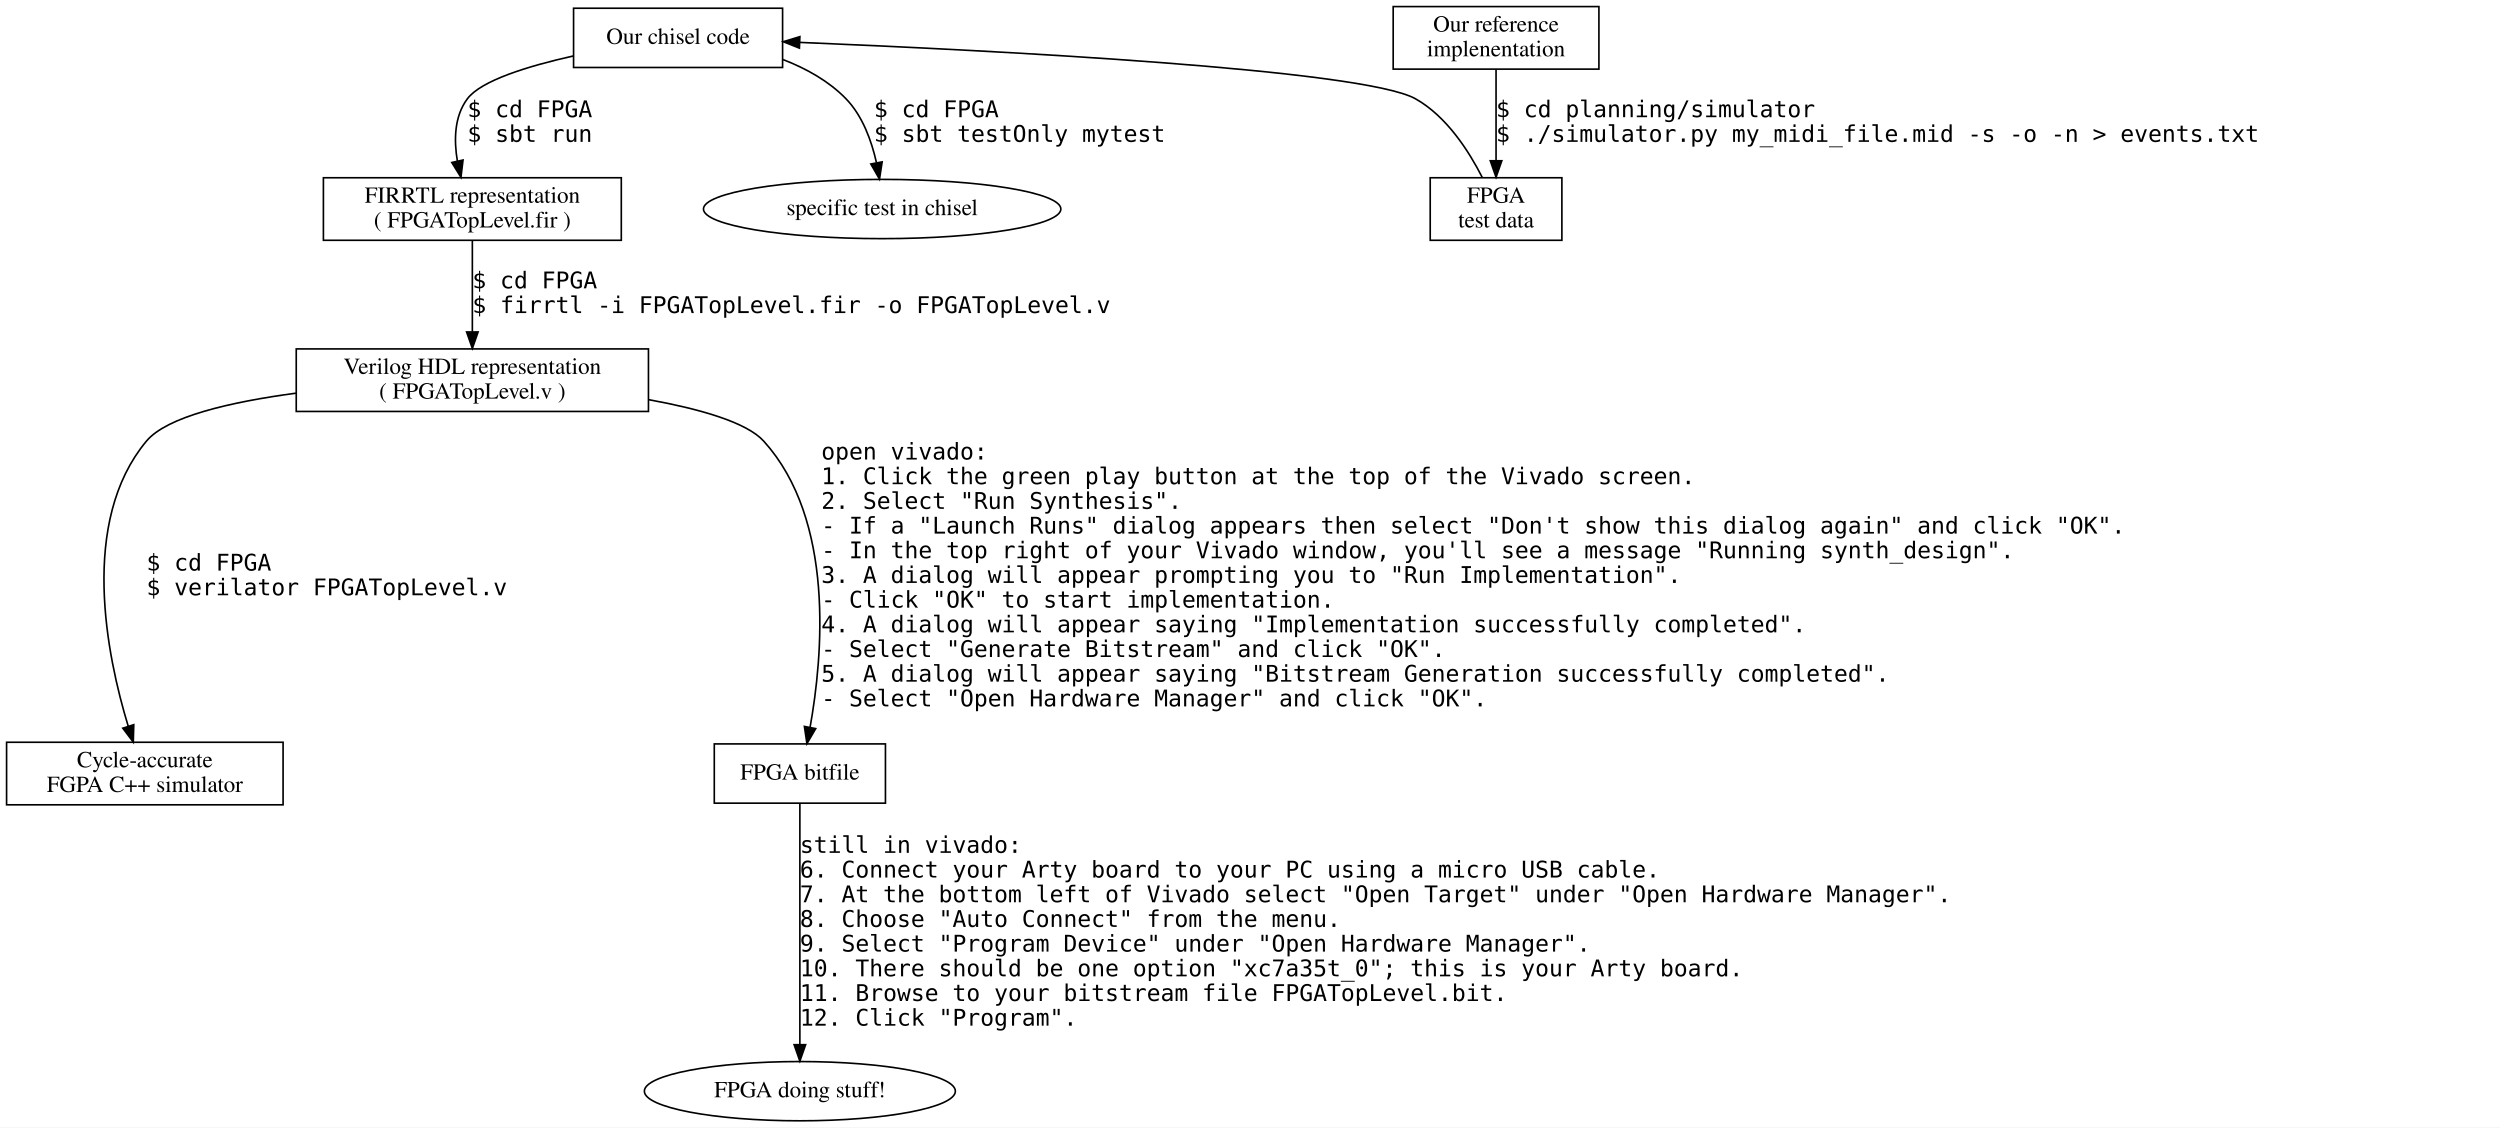
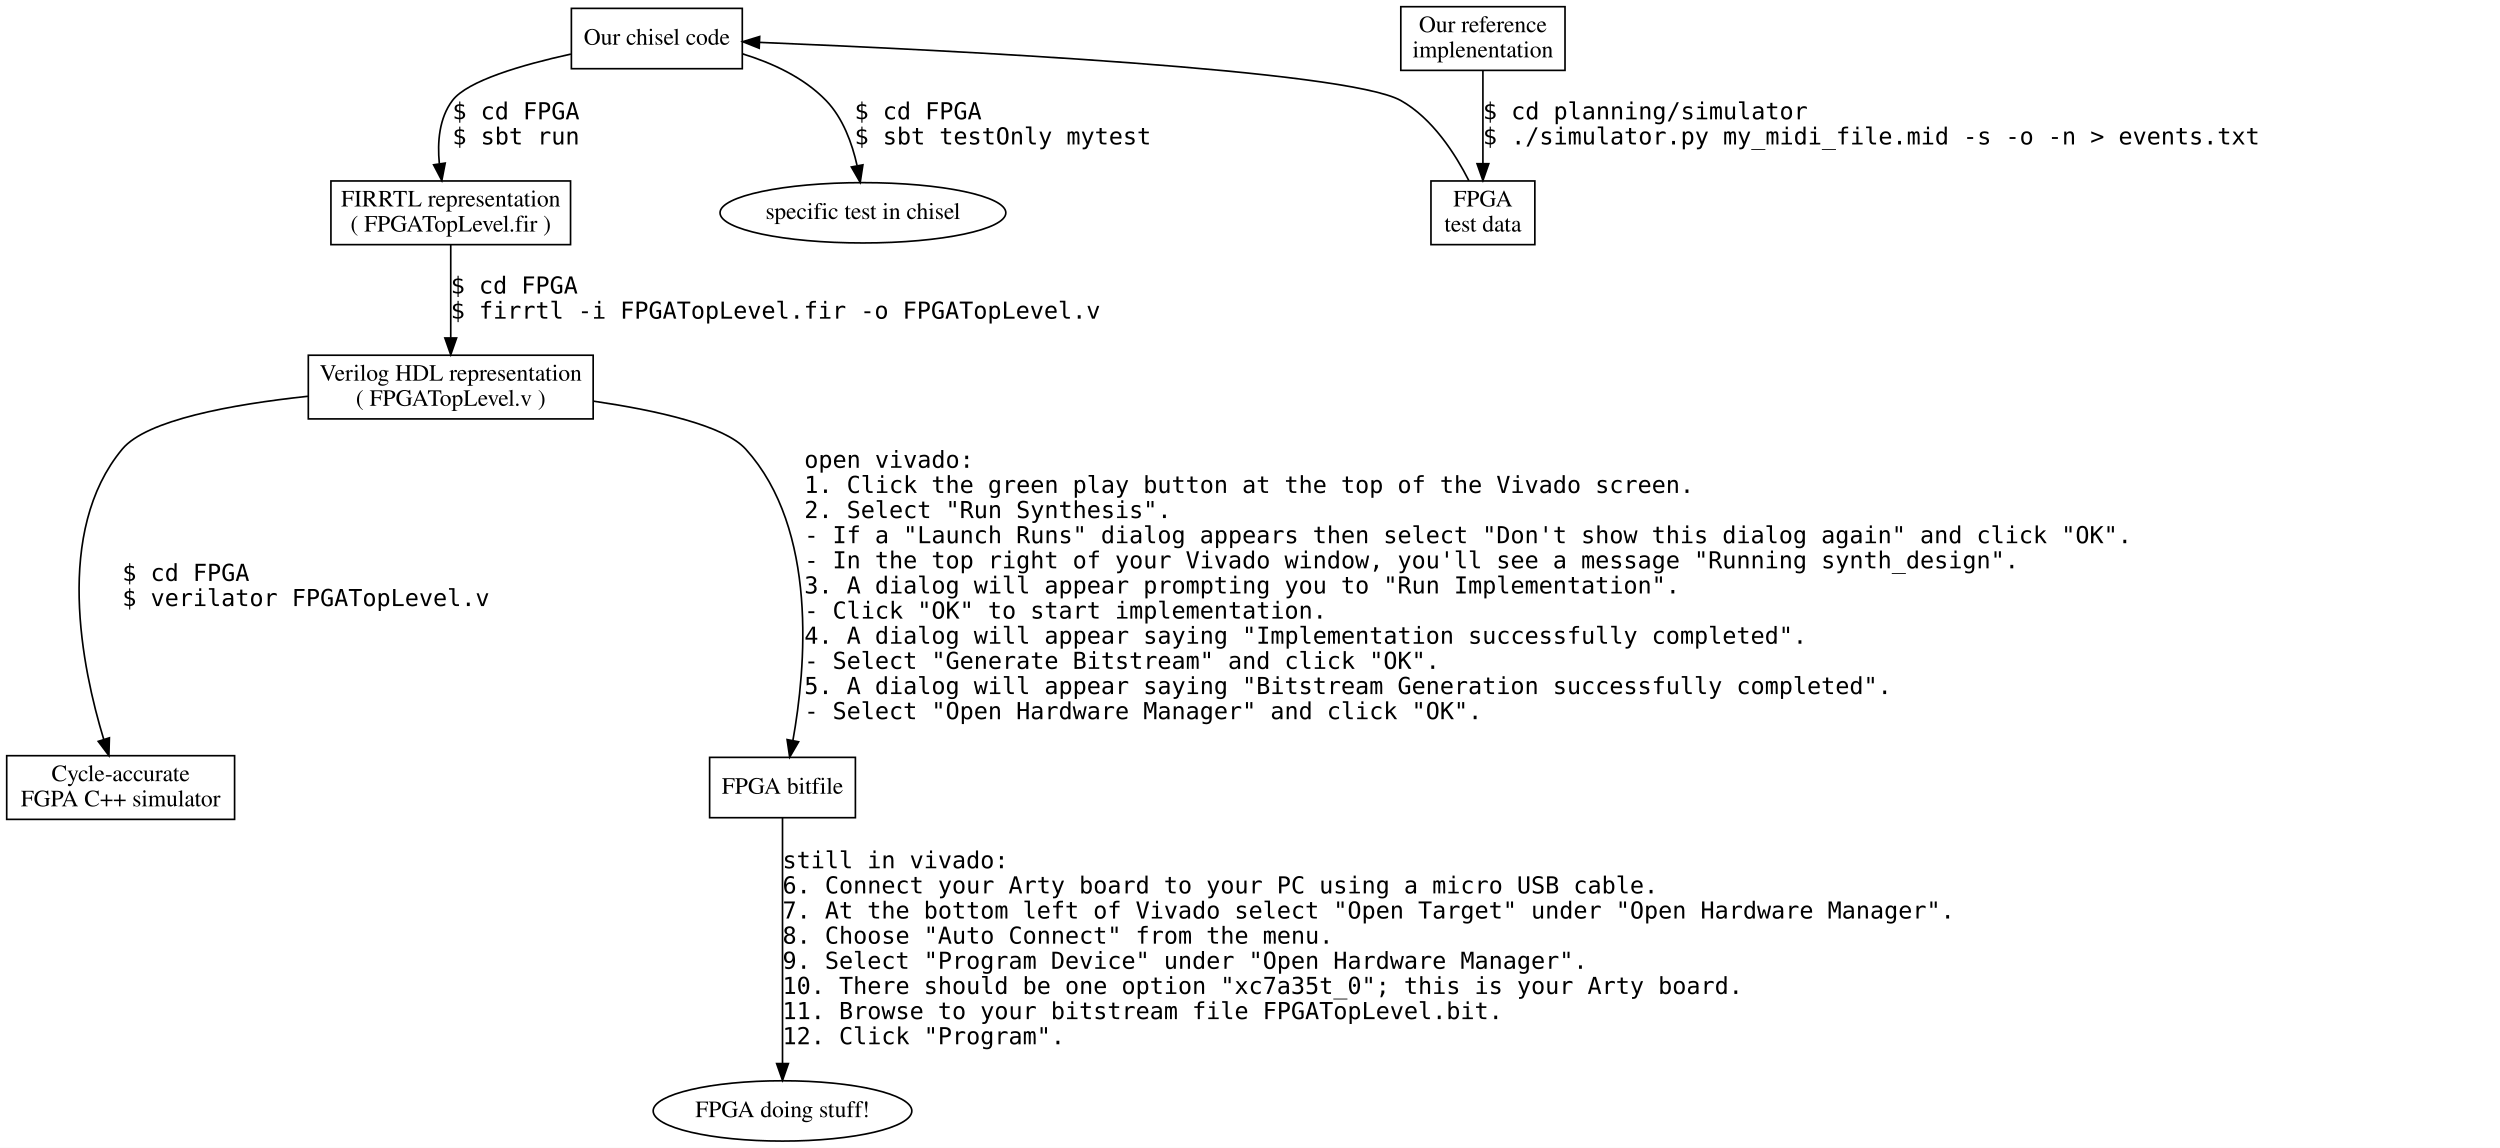
- <svg xmlns="http://www.w3.org/2000/svg" width="1519pt" height="685pt" viewBox="0.00 0.00 1519.00 685.00">
+ <svg xmlns="http://www.w3.org/2000/svg" width="1492pt" height="685pt" viewBox="0.00 0.00 1492.00 685.00">
  <g id="graph0" class="graph" transform="scale(1 1) rotate(0) translate(4 681)">
-     <polygon fill="#ffffff" stroke="transparent" points="-4,4 -4,-681 1515,-681 1515,4 -4,4" />
+     <polygon fill="#ffffff" stroke="transparent" points="-4,4 -4,-681 1488,-681 1488,4 -4,4" />
    <g id="node1" class="node">
-       <polygon fill="#ffffff" stroke="#000000" points="471.5,-676 344.5,-676 344.5,-640 471.5,-640 471.5,-676" />
-       <text text-anchor="middle" x="408" y="-654.3" font-family="Times,serif" font-size="14.00" fill="#000000">Our chisel code</text>
+       <polygon fill="#ffffff" stroke="#000000" points="439,-676 337,-676 337,-640 439,-640 439,-676" />
+       <text text-anchor="middle" x="388" y="-654.3" font-family="Times,serif" font-size="14.00" fill="#000000">Our chisel code</text>
    </g>
    <g id="node3" class="node">
-       <polygon fill="#ffffff" stroke="#000000" points="373.5,-573 192.5,-573 192.5,-535 373.5,-535 373.5,-573" />
-       <text text-anchor="middle" x="283" y="-557.8" font-family="Times,serif" font-size="14.00" fill="#000000">FIRRTL representation</text>
-       <text text-anchor="middle" x="283" y="-542.8" font-family="Times,serif" font-size="14.00" fill="#000000">( FPGATopLevel.fir )</text>
+       <polygon fill="#ffffff" stroke="#000000" points="336.5,-573 193.5,-573 193.5,-535 336.5,-535 336.5,-573" />
+       <text text-anchor="middle" x="265" y="-557.8" font-family="Times,serif" font-size="14.00" fill="#000000">FIRRTL representation</text>
+       <text text-anchor="middle" x="265" y="-542.8" font-family="Times,serif" font-size="14.00" fill="#000000">( FPGATopLevel.fir )</text>
    </g>
    <g id="edge3" class="edge">
-       <path fill="none" stroke="#000000" d="M344.368,-647.004C316.511,-640.769 288.271,-632.001 280,-621 271.994,-610.352 271.743,-595.839 273.915,-583.042" />
-       <polygon fill="#000000" stroke="#000000" points="277.338,-583.774 276.075,-573.254 270.502,-582.266 277.338,-583.774" />
-       <text text-anchor="start" x="280" y="-609.8" font-family="monospace" font-size="14.00" fill="#000000">		  $ cd FPGA</text>
-       <text text-anchor="start" x="280" y="-594.8" font-family="monospace" font-size="14.00" fill="#000000">		  $ sbt run</text>
+       <path fill="none" stroke="#000000" d="M336.706,-648.725C307.44,-642.284 274.856,-632.756 266,-621 258.071,-610.474 256.963,-596.145 258.192,-583.438" />
+       <polygon fill="#000000" stroke="#000000" points="261.696,-583.667 259.676,-573.266 254.769,-582.657 261.696,-583.667" />
+       <text text-anchor="start" x="266" y="-609.8" font-family="monospace" font-size="14.00" fill="#000000">		  $ cd FPGA</text>
+       <text text-anchor="start" x="266" y="-594.8" font-family="monospace" font-size="14.00" fill="#000000">		  $ sbt run</text>
    </g>
    <g id="node9" class="node">
-       <ellipse fill="#ffffff" stroke="#000000" cx="532" cy="-554" rx="108.581" ry="18" />
-       <text text-anchor="middle" x="532" y="-550.3" font-family="Times,serif" font-size="14.00" fill="#000000">specific test in chisel</text>
+       <ellipse fill="#ffffff" stroke="#000000" cx="511" cy="-554" rx="85.285" ry="18" />
+       <text text-anchor="middle" x="511" y="-550.3" font-family="Times,serif" font-size="14.00" fill="#000000">specific test in chisel</text>
    </g>
    <g id="edge4" class="edge">
-       <path fill="none" stroke="#000000" d="M471.732,-644.82C485.787,-639.393 499.574,-631.751 510,-621 520.088,-610.597 525.55,-595.492 528.508,-582.256" />
-       <polygon fill="#000000" stroke="#000000" points="531.997,-582.639 530.384,-572.168 525.115,-581.359 531.997,-582.639" />
-       <text text-anchor="start" x="527" y="-609.8" font-family="monospace" font-size="14.00" fill="#000000">		  $ cd FPGA</text>
-       <text text-anchor="start" x="527" y="-594.8" font-family="monospace" font-size="14.00" fill="#000000">		  $ sbt testOnly mytest</text>
+       <path fill="none" stroke="#000000" d="M439.042,-648.889C456.854,-643.436 475.696,-634.762 489,-621 499.071,-610.581 504.533,-595.475 507.494,-582.242" />
+       <polygon fill="#000000" stroke="#000000" points="510.982,-582.629 509.373,-572.157 504.1,-581.347 510.982,-582.629" />
+       <text text-anchor="start" x="506" y="-609.8" font-family="monospace" font-size="14.00" fill="#000000">		  $ cd FPGA</text>
+       <text text-anchor="start" x="506" y="-594.8" font-family="monospace" font-size="14.00" fill="#000000">		  $ sbt testOnly mytest</text>
    </g>
    <g id="node2" class="node">
-       <polygon fill="#ffffff" stroke="#000000" points="967.5,-677 842.5,-677 842.5,-639 967.5,-639 967.5,-677" />
-       <text text-anchor="middle" x="905" y="-661.8" font-family="Times,serif" font-size="14.00" fill="#000000">Our reference</text>
-       <text text-anchor="middle" x="905" y="-646.8" font-family="Times,serif" font-size="14.00" fill="#000000">implenentation</text>
+       <polygon fill="#ffffff" stroke="#000000" points="930,-677 832,-677 832,-639 930,-639 930,-677" />
+       <text text-anchor="middle" x="881" y="-661.8" font-family="Times,serif" font-size="14.00" fill="#000000">Our reference</text>
+       <text text-anchor="middle" x="881" y="-646.8" font-family="Times,serif" font-size="14.00" fill="#000000">implenentation</text>
    </g>
    <g id="node7" class="node">
-       <polygon fill="#ffffff" stroke="#000000" points="945,-573 865,-573 865,-535 945,-535 945,-573" />
-       <text text-anchor="middle" x="905" y="-557.8" font-family="Times,serif" font-size="14.00" fill="#000000">FPGA</text>
-       <text text-anchor="middle" x="905" y="-542.8" font-family="Times,serif" font-size="14.00" fill="#000000">test data</text>
+       <polygon fill="#ffffff" stroke="#000000" points="912,-573 850,-573 850,-535 912,-535 912,-573" />
+       <text text-anchor="middle" x="881" y="-557.8" font-family="Times,serif" font-size="14.00" fill="#000000">FPGA</text>
+       <text text-anchor="middle" x="881" y="-542.8" font-family="Times,serif" font-size="14.00" fill="#000000">test data</text>
    </g>
    <g id="edge2" class="edge">
-       <path fill="none" stroke="#000000" d="M905,-638.925C905,-623.409 905,-601.25 905,-583.458" />
-       <polygon fill="#000000" stroke="#000000" points="908.5,-583.306 905,-573.307 901.5,-583.307 908.5,-583.306" />
-       <text text-anchor="start" x="905" y="-609.8" font-family="monospace" font-size="14.00" fill="#000000">		  $ cd planning/simulator</text>
-       <text text-anchor="start" x="905" y="-594.8" font-family="monospace" font-size="14.00" fill="#000000">		  $ ./simulator.py my_midi_file.mid -s -o -n &gt; events.txt</text>
+       <path fill="none" stroke="#000000" d="M881,-638.925C881,-623.409 881,-601.25 881,-583.458" />
+       <polygon fill="#000000" stroke="#000000" points="884.5,-583.306 881,-573.307 877.5,-583.307 884.5,-583.306" />
+       <text text-anchor="start" x="881" y="-609.8" font-family="monospace" font-size="14.00" fill="#000000">		  $ cd planning/simulator</text>
+       <text text-anchor="start" x="881" y="-594.8" font-family="monospace" font-size="14.00" fill="#000000">		  $ ./simulator.py my_midi_file.mid -s -o -n &gt; events.txt</text>
    </g>
    <g id="node4" class="node">
-       <polygon fill="#ffffff" stroke="#000000" points="390,-469 176,-469 176,-431 390,-431 390,-469" />
-       <text text-anchor="middle" x="283" y="-453.8" font-family="Times,serif" font-size="14.00" fill="#000000">Verilog HDL representation</text>
-       <text text-anchor="middle" x="283" y="-438.8" font-family="Times,serif" font-size="14.00" fill="#000000">( FPGATopLevel.v )</text>
+       <polygon fill="#ffffff" stroke="#000000" points="350,-469 180,-469 180,-431 350,-431 350,-469" />
+       <text text-anchor="middle" x="265" y="-453.8" font-family="Times,serif" font-size="14.00" fill="#000000">Verilog HDL representation</text>
+       <text text-anchor="middle" x="265" y="-438.8" font-family="Times,serif" font-size="14.00" fill="#000000">( FPGATopLevel.v )</text>
    </g>
    <g id="edge5" class="edge">
-       <path fill="none" stroke="#000000" d="M283,-534.925C283,-519.409 283,-497.25 283,-479.458" />
-       <polygon fill="#000000" stroke="#000000" points="286.5,-479.306 283,-469.307 279.5,-479.307 286.5,-479.306" />
-       <text text-anchor="start" x="283" y="-505.8" font-family="monospace" font-size="14.00" fill="#000000">		  $ cd FPGA</text>
-       <text text-anchor="start" x="283" y="-490.8" font-family="monospace" font-size="14.00" fill="#000000">		  $ firrtl -i FPGATopLevel.fir -o FPGATopLevel.v</text>
+       <path fill="none" stroke="#000000" d="M265,-534.925C265,-519.409 265,-497.25 265,-479.458" />
+       <polygon fill="#000000" stroke="#000000" points="268.5,-479.306 265,-469.307 261.5,-479.307 268.5,-479.306" />
+       <text text-anchor="start" x="265" y="-505.8" font-family="monospace" font-size="14.00" fill="#000000">		  $ cd FPGA</text>
+       <text text-anchor="start" x="265" y="-490.8" font-family="monospace" font-size="14.00" fill="#000000">		  $ firrtl -i FPGATopLevel.fir -o FPGATopLevel.v</text>
    </g>
    <g id="node5" class="node">
-       <polygon fill="#ffffff" stroke="#000000" points="168,-230 0,-230 0,-192 168,-192 168,-230" />
-       <text text-anchor="middle" x="84" y="-214.8" font-family="Times,serif" font-size="14.00" fill="#000000">Cycle-accurate</text>
-       <text text-anchor="middle" x="84" y="-199.8" font-family="Times,serif" font-size="14.00" fill="#000000">FGPA C++ simulator</text>
+       <polygon fill="#ffffff" stroke="#000000" points="136,-230 0,-230 0,-192 136,-192 136,-230" />
+       <text text-anchor="middle" x="68" y="-214.8" font-family="Times,serif" font-size="14.00" fill="#000000">Cycle-accurate</text>
+       <text text-anchor="middle" x="68" y="-199.8" font-family="Times,serif" font-size="14.00" fill="#000000">FGPA C++ simulator</text>
    </g>
    <g id="edge6" class="edge">
-       <path fill="none" stroke="#000000" d="M175.821,-442.105C135.963,-436.755 97.38,-427.833 85,-413 44.12,-364.021 60.835,-282.649 73.932,-239.654" />
-       <polygon fill="#000000" stroke="#000000" points="77.278,-240.68 76.981,-230.09 70.609,-238.554 77.278,-240.68" />
-       <text text-anchor="start" x="85" y="-334.3" font-family="monospace" font-size="14.00" fill="#000000">		  $ cd FPGA</text>
-       <text text-anchor="start" x="85" y="-319.3" font-family="monospace" font-size="14.00" fill="#000000">		  $ verilator FPGATopLevel.v </text>
+       <path fill="none" stroke="#000000" d="M179.767,-444.502C133.725,-439.565 83.407,-430.294 69,-413 28.165,-363.983 44.861,-282.627 57.943,-239.644" />
+       <polygon fill="#000000" stroke="#000000" points="61.289,-240.674 60.989,-230.083 54.619,-238.549 61.289,-240.674" />
+       <text text-anchor="start" x="69" y="-334.3" font-family="monospace" font-size="14.00" fill="#000000">		  $ cd FPGA</text>
+       <text text-anchor="start" x="69" y="-319.3" font-family="monospace" font-size="14.00" fill="#000000">		  $ verilator FPGATopLevel.v </text>
    </g>
    <g id="node6" class="node">
-       <polygon fill="#ffffff" stroke="#000000" points="534,-229 430,-229 430,-193 534,-193 534,-229" />
-       <text text-anchor="middle" x="482" y="-207.3" font-family="Times,serif" font-size="14.00" fill="#000000">FPGA bitfile</text>
+       <polygon fill="#ffffff" stroke="#000000" points="506.5,-229 419.5,-229 419.5,-193 506.5,-193 506.5,-229" />
+       <text text-anchor="middle" x="463" y="-207.3" font-family="Times,serif" font-size="14.00" fill="#000000">FPGA bitfile</text>
    </g>
    <g id="edge7" class="edge">
-       <path fill="none" stroke="#000000" d="M390.235,-438.137C421.306,-432.488 449.666,-424.395 460,-413 503.458,-365.08 495.944,-282.162 488.185,-238.974" />
-       <polygon fill="#000000" stroke="#000000" points="491.619,-238.3 486.288,-229.144 484.746,-239.626 491.619,-238.3" />
-       <text text-anchor="start" x="495" y="-401.8" font-family="monospace" font-size="14.00" fill="#000000">		  open vivado:</text>
-       <text text-anchor="start" x="495" y="-386.8" font-family="monospace" font-size="14.00" fill="#000000">		   1. Click the green play button at the top of the Vivado screen.</text>
-       <text text-anchor="start" x="495" y="-371.8" font-family="monospace" font-size="14.00" fill="#000000">		   2. Select "Run Synthesis".</text>
-       <text text-anchor="start" x="495" y="-356.8" font-family="monospace" font-size="14.00" fill="#000000">		      - If a "Launch Runs" dialog appears then select "Don't show this dialog again" and click "OK".</text>
-       <text text-anchor="start" x="495" y="-341.8" font-family="monospace" font-size="14.00" fill="#000000">		      - In the top right of your Vivado window, you'll see a message "Running synth_design".</text>
-       <text text-anchor="start" x="495" y="-326.8" font-family="monospace" font-size="14.00" fill="#000000">		   3. A dialog will appear prompting you to "Run Implementation".</text>
-       <text text-anchor="start" x="495" y="-311.8" font-family="monospace" font-size="14.00" fill="#000000">		      - Click "OK" to start implementation.</text>
-       <text text-anchor="start" x="495" y="-296.8" font-family="monospace" font-size="14.00" fill="#000000">		   4. A dialog will appear saying "Implementation successfully completed".</text>
-       <text text-anchor="start" x="495" y="-281.8" font-family="monospace" font-size="14.00" fill="#000000">		      - Select "Generate Bitstream" and click "OK".</text>
-       <text text-anchor="start" x="495" y="-266.8" font-family="monospace" font-size="14.00" fill="#000000">		   5. A dialog will appear saying "Bitstream Generation successfully completed".</text>
-       <text text-anchor="start" x="495" y="-251.8" font-family="monospace" font-size="14.00" fill="#000000">		      - Select "Open Hardware Manager" and click "OK".</text>
+       <path fill="none" stroke="#000000" d="M350.111,-441.594C388.636,-435.957 428.37,-426.942 441,-413 484.43,-365.055 476.929,-282.148 469.178,-238.968" />
+       <polygon fill="#000000" stroke="#000000" points="472.613,-238.297 467.284,-229.14 465.739,-239.621 472.613,-238.297" />
+       <text text-anchor="start" x="476" y="-401.8" font-family="monospace" font-size="14.00" fill="#000000">		  open vivado:</text>
+       <text text-anchor="start" x="476" y="-386.8" font-family="monospace" font-size="14.00" fill="#000000">		   1. Click the green play button at the top of the Vivado screen.</text>
+       <text text-anchor="start" x="476" y="-371.8" font-family="monospace" font-size="14.00" fill="#000000">		   2. Select "Run Synthesis".</text>
+       <text text-anchor="start" x="476" y="-356.8" font-family="monospace" font-size="14.00" fill="#000000">		      - If a "Launch Runs" dialog appears then select "Don't show this dialog again" and click "OK".</text>
+       <text text-anchor="start" x="476" y="-341.8" font-family="monospace" font-size="14.00" fill="#000000">		      - In the top right of your Vivado window, you'll see a message "Running synth_design".</text>
+       <text text-anchor="start" x="476" y="-326.8" font-family="monospace" font-size="14.00" fill="#000000">		   3. A dialog will appear prompting you to "Run Implementation".</text>
+       <text text-anchor="start" x="476" y="-311.8" font-family="monospace" font-size="14.00" fill="#000000">		      - Click "OK" to start implementation.</text>
+       <text text-anchor="start" x="476" y="-296.8" font-family="monospace" font-size="14.00" fill="#000000">		   4. A dialog will appear saying "Implementation successfully completed".</text>
+       <text text-anchor="start" x="476" y="-281.8" font-family="monospace" font-size="14.00" fill="#000000">		      - Select "Generate Bitstream" and click "OK".</text>
+       <text text-anchor="start" x="476" y="-266.8" font-family="monospace" font-size="14.00" fill="#000000">		   5. A dialog will appear saying "Bitstream Generation successfully completed".</text>
+       <text text-anchor="start" x="476" y="-251.8" font-family="monospace" font-size="14.00" fill="#000000">		      - Select "Open Hardware Manager" and click "OK".</text>
    </g>
    <g id="node8" class="node">
-       <ellipse fill="#ffffff" stroke="#000000" cx="482" cy="-18" rx="94.484" ry="18" />
-       <text text-anchor="middle" x="482" y="-14.3" font-family="Times,serif" font-size="14.00" fill="#000000">FPGA doing stuff!</text>
+       <ellipse fill="#ffffff" stroke="#000000" cx="463" cy="-18" rx="77.187" ry="18" />
+       <text text-anchor="middle" x="463" y="-14.3" font-family="Times,serif" font-size="14.00" fill="#000000">FPGA doing stuff!</text>
    </g>
    <g id="edge8" class="edge">
-       <path fill="none" stroke="#000000" d="M482,-192.843C482,-159.148 482,-86.718 482,-46.457" />
-       <polygon fill="#000000" stroke="#000000" points="485.5,-46.249 482,-36.249 478.5,-46.249 485.5,-46.249" />
-       <text text-anchor="start" x="482" y="-162.8" font-family="monospace" font-size="14.00" fill="#000000">		  still in vivado:</text>
-       <text text-anchor="start" x="482" y="-147.8" font-family="monospace" font-size="14.00" fill="#000000">		   6. Connect your Arty board to your PC using a micro USB cable.</text>
-       <text text-anchor="start" x="482" y="-132.8" font-family="monospace" font-size="14.00" fill="#000000">		   7. At the bottom left of Vivado select "Open Target" under "Open Hardware Manager".</text>
-       <text text-anchor="start" x="482" y="-117.8" font-family="monospace" font-size="14.00" fill="#000000">		   8. Choose "Auto Connect" from the menu.</text>
-       <text text-anchor="start" x="482" y="-102.8" font-family="monospace" font-size="14.00" fill="#000000">		   9. Select "Program Device" under "Open Hardware Manager".</text>
-       <text text-anchor="start" x="482" y="-87.8" font-family="monospace" font-size="14.00" fill="#000000">		  10. There should be one option "xc7a35t_0"; this is your Arty board.</text>
-       <text text-anchor="start" x="482" y="-72.8" font-family="monospace" font-size="14.00" fill="#000000">		  11. Browse to your bitstream file FPGATopLevel.bit.</text>
-       <text text-anchor="start" x="482" y="-57.8" font-family="monospace" font-size="14.00" fill="#000000">		  12. Click "Program".</text>
+       <path fill="none" stroke="#000000" d="M463,-192.843C463,-159.148 463,-86.718 463,-46.457" />
+       <polygon fill="#000000" stroke="#000000" points="466.5,-46.249 463,-36.249 459.5,-46.249 466.5,-46.249" />
+       <text text-anchor="start" x="463" y="-162.8" font-family="monospace" font-size="14.00" fill="#000000">		  still in vivado:</text>
+       <text text-anchor="start" x="463" y="-147.8" font-family="monospace" font-size="14.00" fill="#000000">		   6. Connect your Arty board to your PC using a micro USB cable.</text>
+       <text text-anchor="start" x="463" y="-132.8" font-family="monospace" font-size="14.00" fill="#000000">		   7. At the bottom left of Vivado select "Open Target" under "Open Hardware Manager".</text>
+       <text text-anchor="start" x="463" y="-117.8" font-family="monospace" font-size="14.00" fill="#000000">		   8. Choose "Auto Connect" from the menu.</text>
+       <text text-anchor="start" x="463" y="-102.8" font-family="monospace" font-size="14.00" fill="#000000">		   9. Select "Program Device" under "Open Hardware Manager".</text>
+       <text text-anchor="start" x="463" y="-87.8" font-family="monospace" font-size="14.00" fill="#000000">		  10. There should be one option "xc7a35t_0"; this is your Arty board.</text>
+       <text text-anchor="start" x="463" y="-72.8" font-family="monospace" font-size="14.00" fill="#000000">		  11. Browse to your bitstream file FPGATopLevel.bit.</text>
+       <text text-anchor="start" x="463" y="-57.8" font-family="monospace" font-size="14.00" fill="#000000">		  12. Click "Program".</text>
    </g>
    <g id="edge1" class="edge">
-       <path fill="none" stroke="#000000" d="M896.612,-573.198C888.619,-588.962 874.982,-610.361 856,-621 824.248,-638.797 600.846,-650.305 481.992,-655.238" />
-       <polygon fill="#000000" stroke="#000000" points="481.721,-651.746 471.873,-655.653 482.008,-658.74 481.721,-651.746" />
+       <path fill="none" stroke="#000000" d="M872.61,-573.195C864.616,-588.956 850.978,-610.354 832,-621 799.455,-639.258 563.681,-651.014 449.563,-655.696" />
+       <polygon fill="#000000" stroke="#000000" points="449.092,-652.212 439.241,-656.114 449.375,-659.207 449.092,-652.212" />
    </g>
  </g>
</svg>
